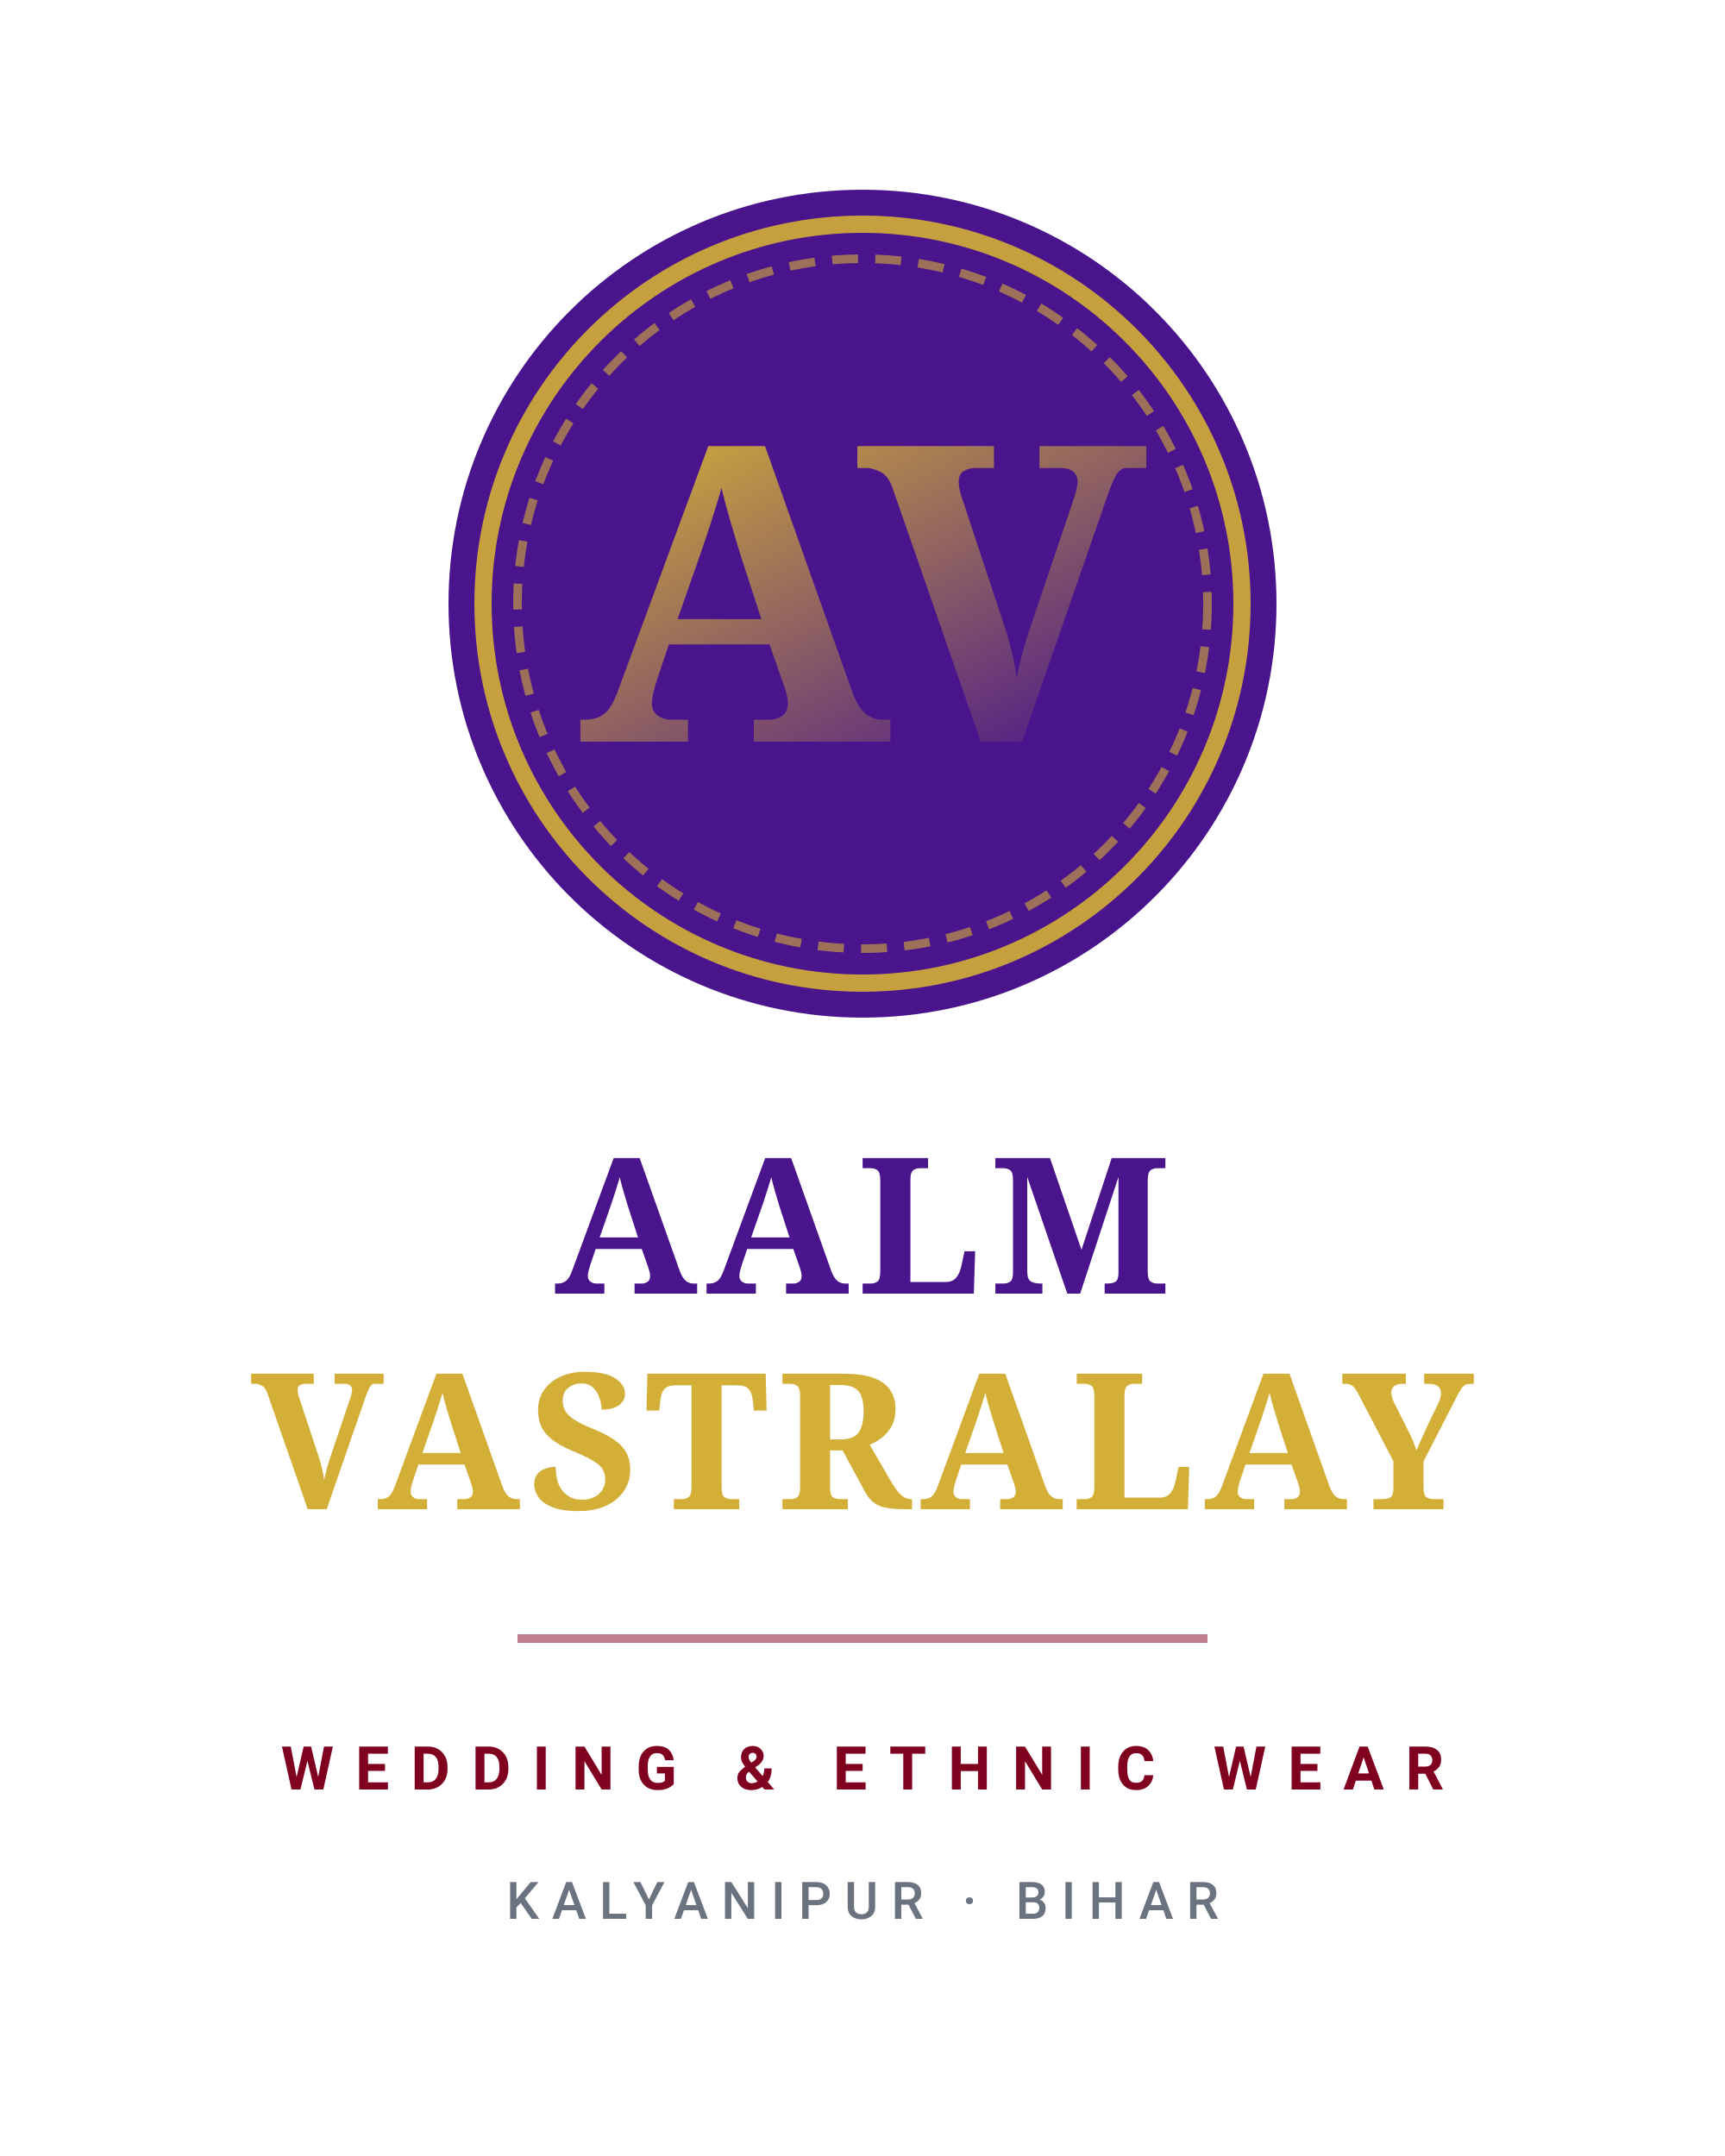
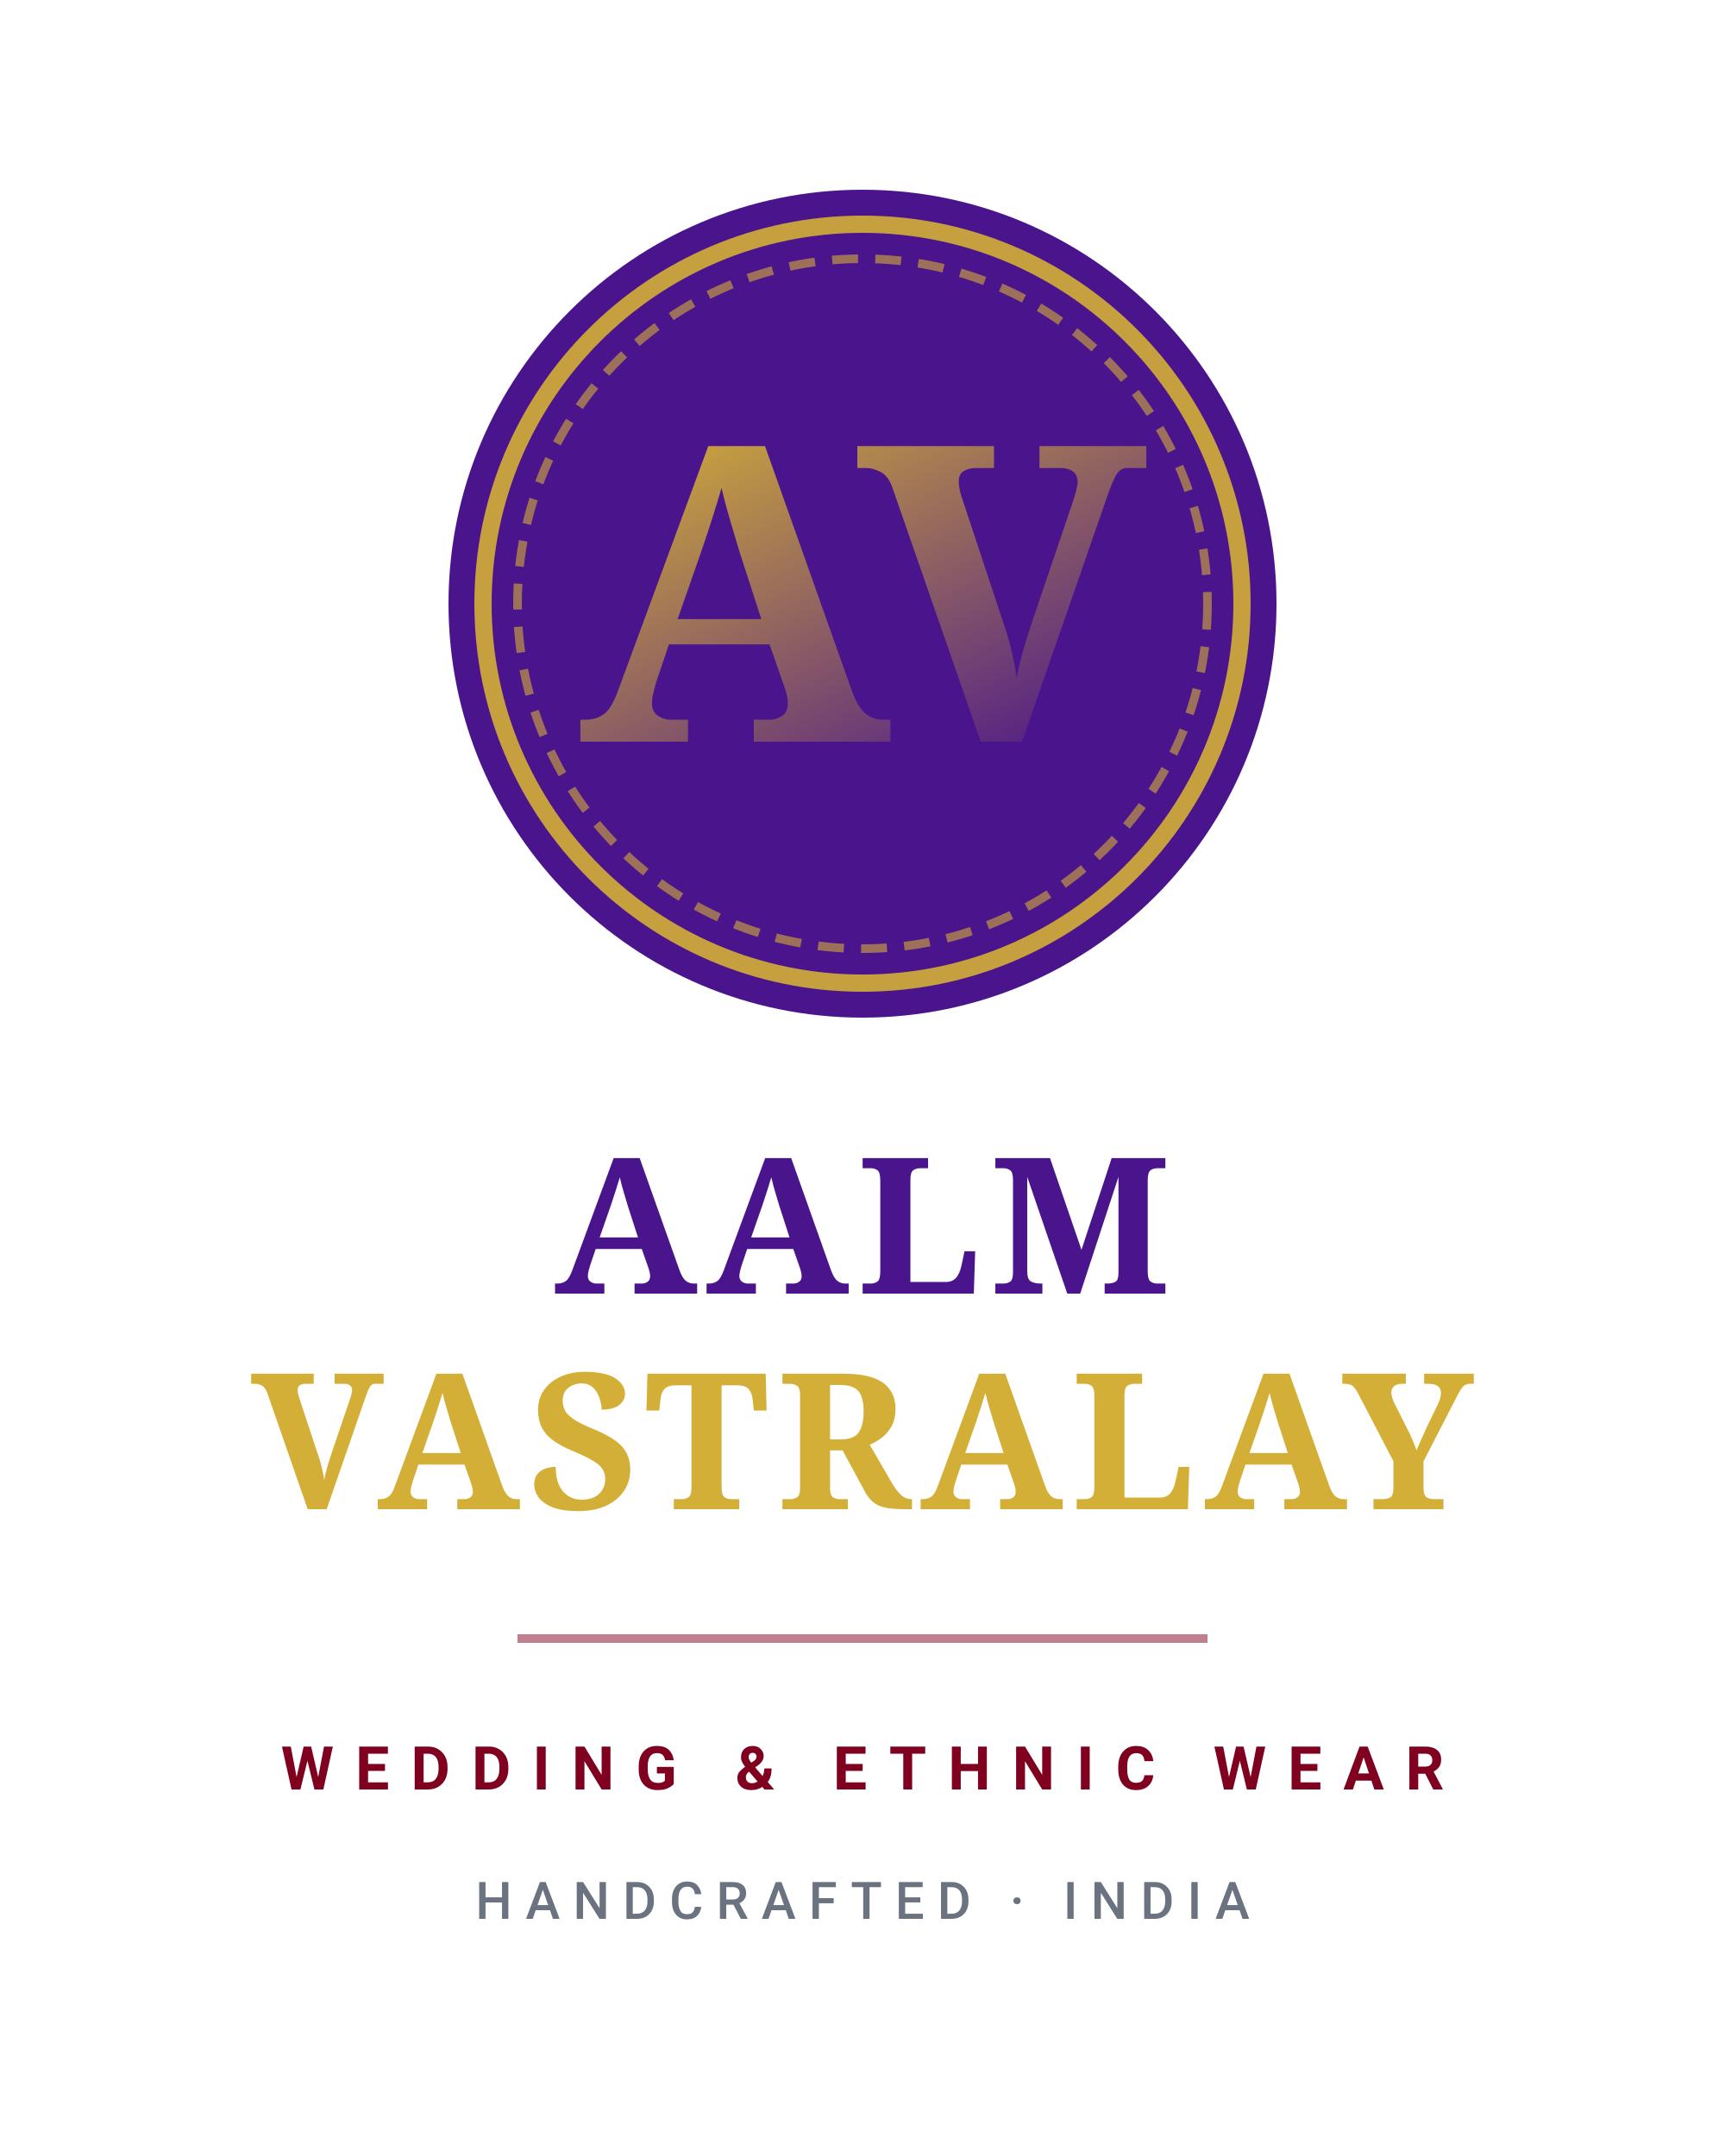
<svg xmlns="http://www.w3.org/2000/svg" width="400" height="500" viewBox="0 0 400 500" role="img" aria-label="Aalm Vastralay Secondary Stacked Logo">
  <defs>
    <linearGradient id="sec-grad" x1="0%" y1="0%" x2="100%" y2="100%">
      <stop offset="0%" stop-color="#D4AF37" />
      <stop offset="100%" stop-color="#4A148C" />
    </linearGradient>
  </defs>
  <g transform="translate(100, 40)">
    <circle cx="100" cy="100" r="96" fill="#4A148C" />
    <circle cx="100" cy="100" r="88" fill="none" stroke="#D4AF37" stroke-width="4" stroke-opacity="0.9" />
    <circle cx="100" cy="100" r="80" fill="none" stroke="#D4AF37" stroke-width="2" stroke-dasharray="6, 4" stroke-opacity="0.6" />
    <text x="100" y="132" font-family="Georgia, 'Playfair Display', serif" font-size="96" font-weight="bold" fill="url(#sec-grad)" text-anchor="middle">AV</text>
  </g>
  <text x="200" y="300" font-family="Georgia, 'Playfair Display', serif" font-size="44" font-weight="700" letter-spacing="2" fill="#4A148C" text-anchor="middle">
    AALM
  </text>
  <text x="200" y="350" font-family="Georgia, 'Playfair Display', serif" font-size="44" font-weight="700" letter-spacing="2" fill="#D4AF37" text-anchor="middle">
    VASTRALAY
  </text>
  <line x1="120" y1="380" x2="280" y2="380" stroke="#800020" stroke-width="2" stroke-opacity="0.5" />
  <text x="200" y="415" font-family="-apple-system, BlinkMacSystemFont, 'Segoe UI', Roboto, sans-serif" font-size="14" font-weight="600" letter-spacing="5" fill="#800020" text-anchor="middle">
    WEDDING &amp; ETHNIC WEAR
  </text>
  <text x="200" y="445" font-family="-apple-system, BlinkMacSystemFont, 'Segoe UI', Roboto, sans-serif" font-size="12" font-weight="500" letter-spacing="3" fill="#6B7280" text-anchor="middle">
-     KALYANIPUR · BIHAR
+     HANDCRAFTED · INDIA
  </text>
</svg>
